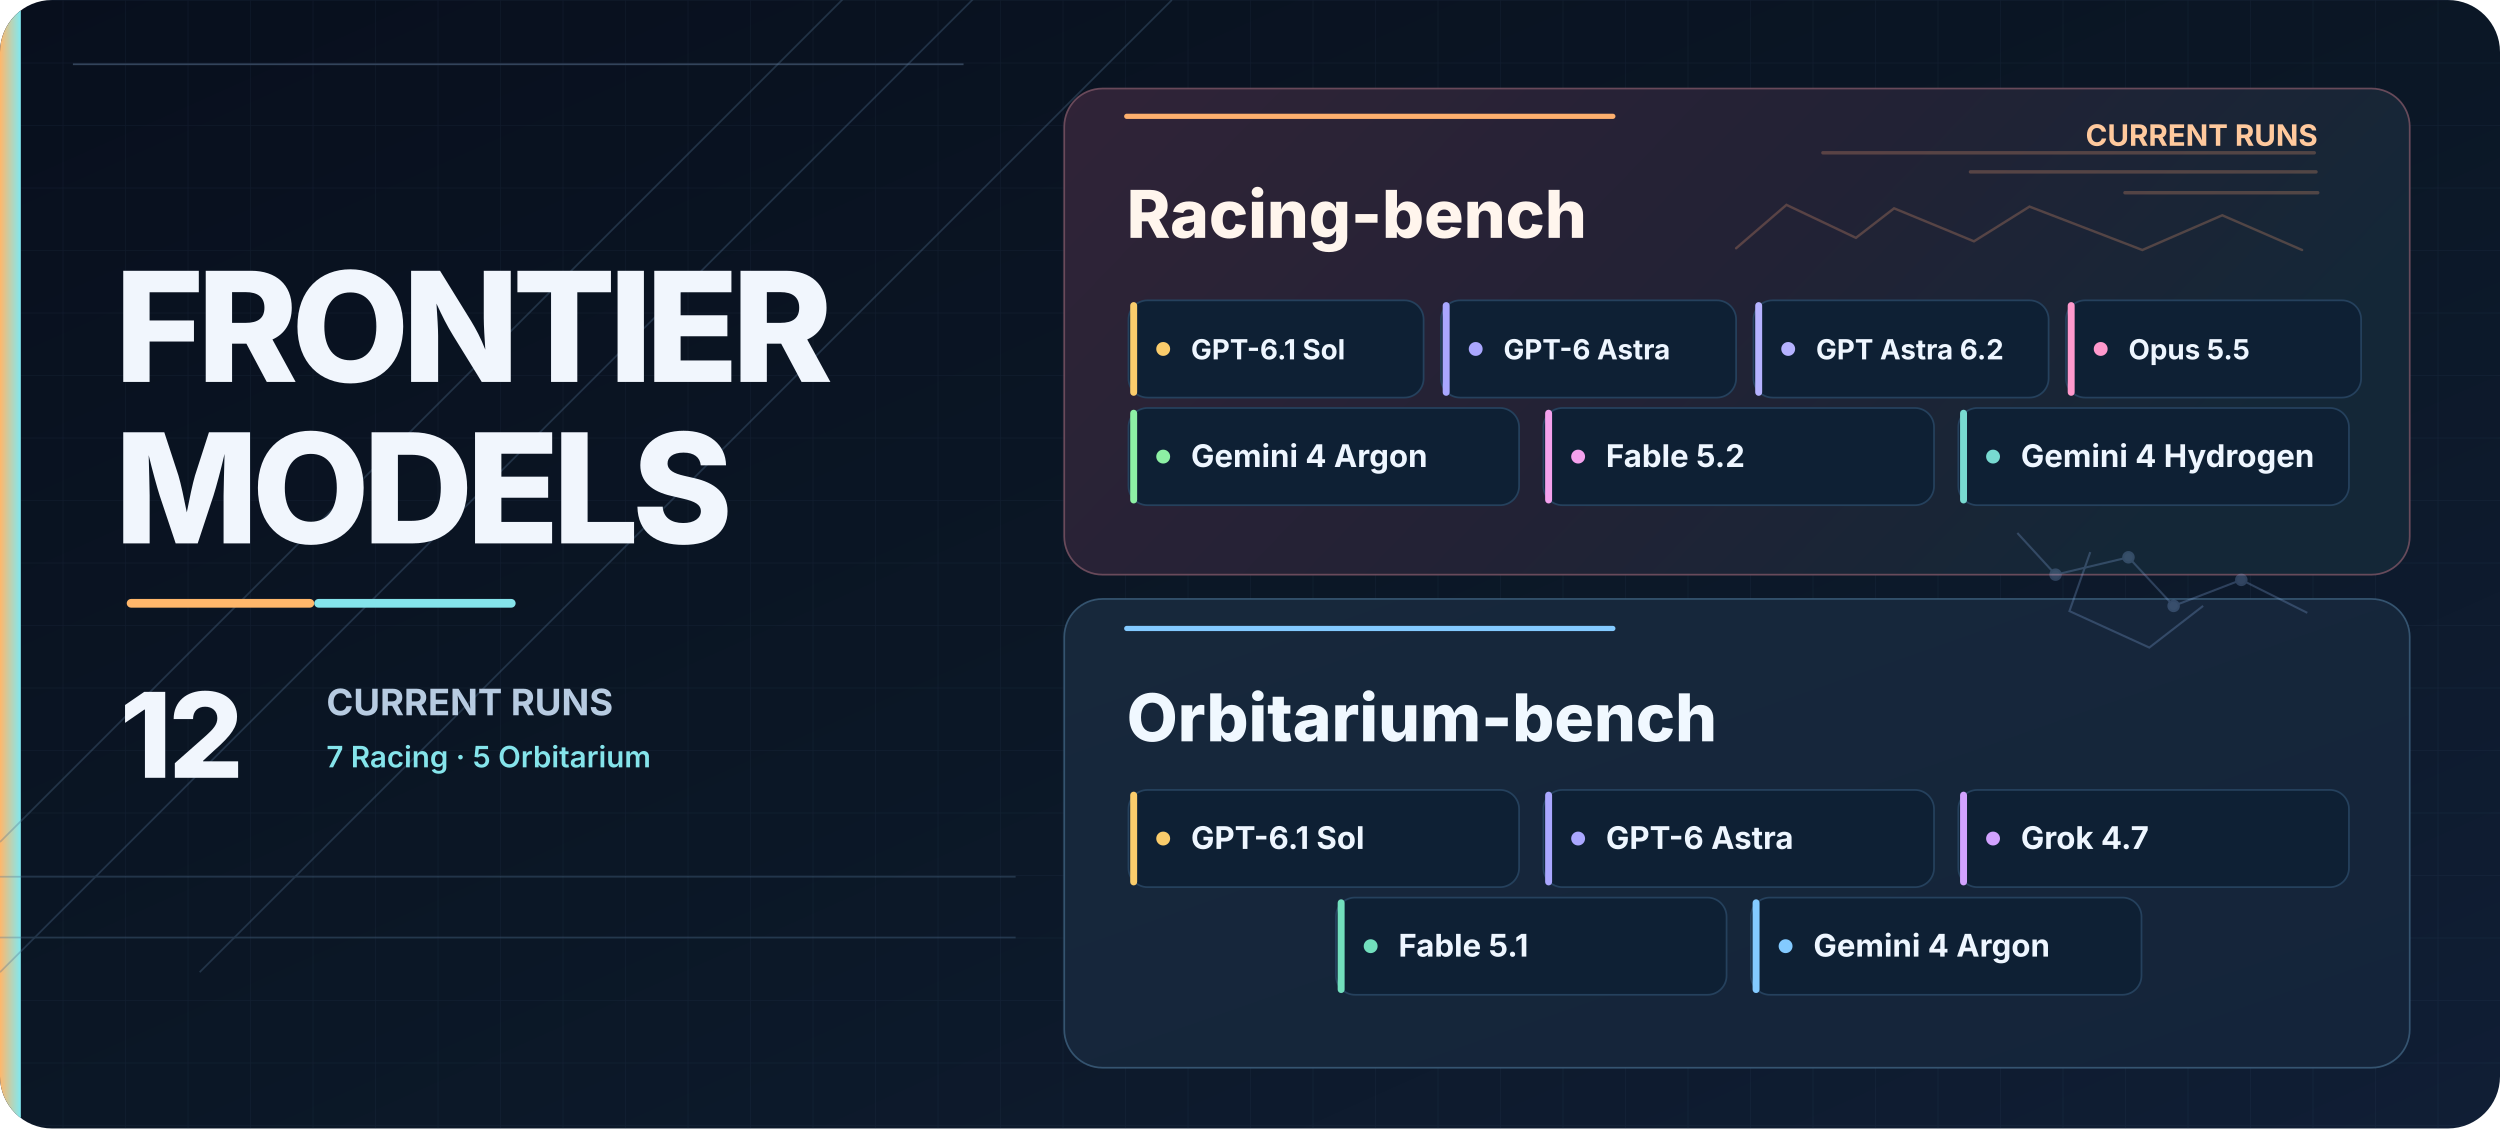
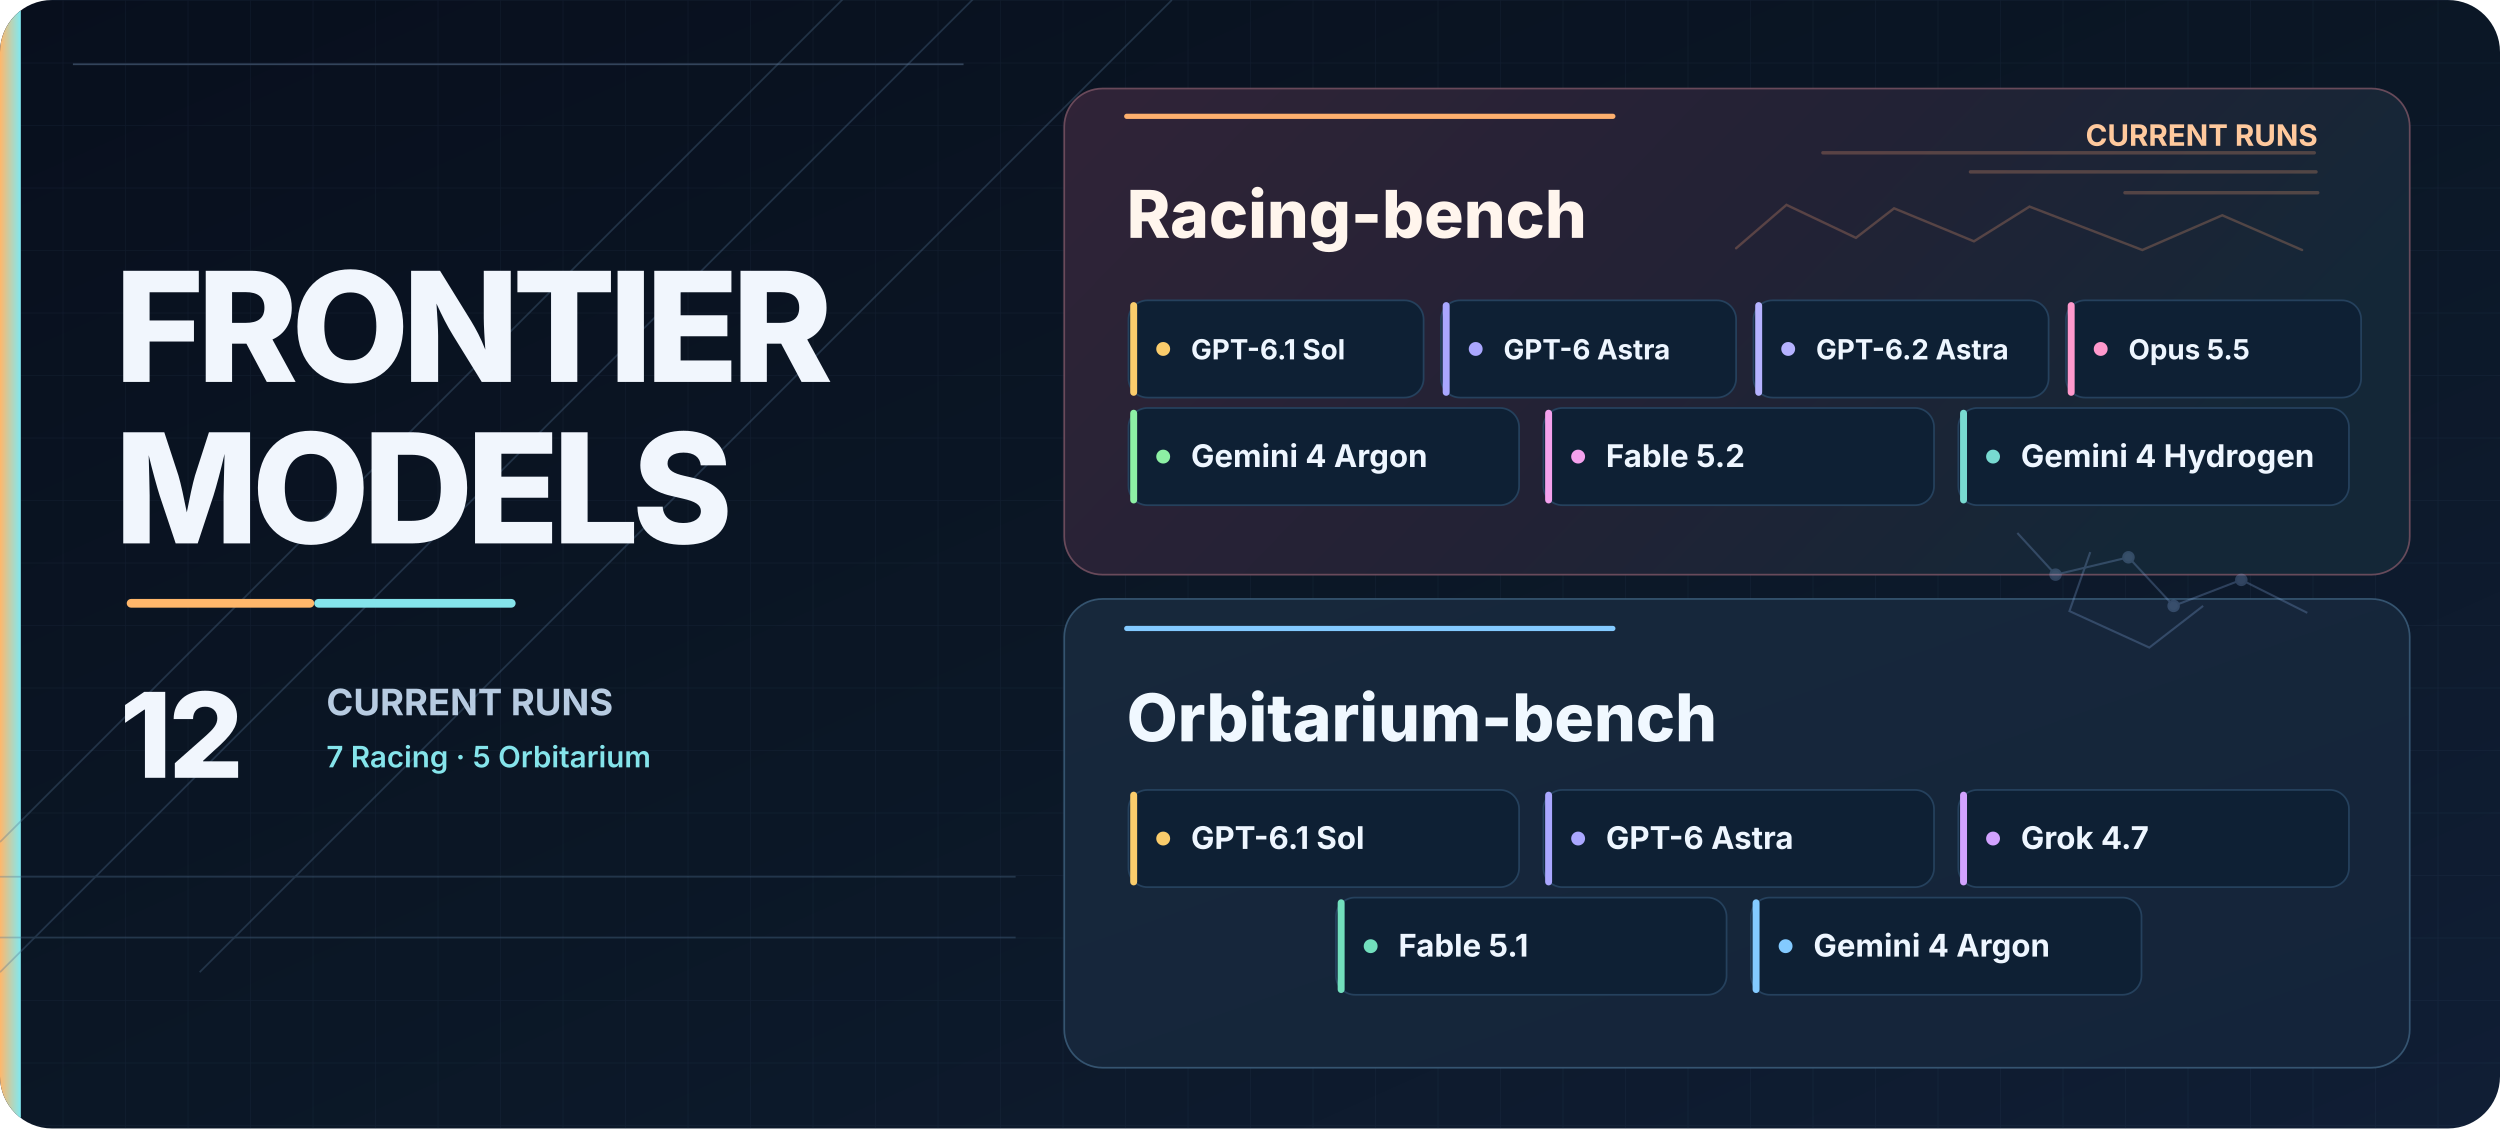
<svg xmlns="http://www.w3.org/2000/svg" viewBox="0 0 1440 650" role="img" aria-labelledby="title desc">
  <defs>
    <linearGradient id="base" x1="0" y1="0" x2="1" y2="1">
      <stop stop-color="#080f1d" />
      <stop offset=".52" stop-color="#0b1726" />
      <stop offset="1" stop-color="#101e35" />
    </linearGradient>
    <linearGradient id="race" x1="0" y1="0" x2="1" y2=".35">
      <stop stop-color="#302337" />
      <stop offset=".57" stop-color="#222235" />
      <stop offset="1" stop-color="#142737" />
    </linearGradient>
    <linearGradient id="orbit" x1="0" y1="0" x2="1" y2="1">
      <stop stop-color="#17283b" />
      <stop offset="1" stop-color="#14243a" />
    </linearGradient>
    <linearGradient id="rail" x1="0" y1="0" x2="1" y2="0">
      <stop stop-color="#ffb76b" />
      <stop offset="1" stop-color="#80e9f2" />
    </linearGradient>
    <pattern id="grid" width="36" height="36" patternUnits="userSpaceOnUse">
      <path d="M36 0H0V36" fill="none" stroke="#4b6386" stroke-opacity=".12" stroke-width=".8" />
    </pattern>
    <clipPath id="canvas">
      <rect width="1440" height="650" rx="30" />
    </clipPath>
  </defs>
  <g clip-path="url(#canvas)" font-family="Inter,Segoe UI,Arial,sans-serif">
    <rect width="1440" height="650" fill="url(#base)" />
    <rect width="1440" height="650" fill="url(#grid)" />
    <path d="M0 0H12V650H0Z" fill="url(#rail)" />
    <path d="M42 37H555" stroke="#33445b" stroke-width="1" />
    <g opacity=".34" stroke="#50708f" stroke-width="1" fill="none">
      <path d="M0 485L585 -100M0 560L605 -45M115 560L675 0" />
      <path d="M0 505H585M0 540H585" />
    </g>
    <text x="66" y="220" font-size="88" font-weight="800" letter-spacing="-4" fill="#f1f6fd">FRONTIER</text>
    <text x="66" y="313" font-size="88" font-weight="800" letter-spacing="-4" fill="#f1f6fd">MODELS</text>
    <rect x="73" y="345" width="108" height="5" rx="2.5" fill="#ffb76b" />
    <rect x="181" y="345" width="116" height="5" rx="2.5" fill="#85e4eb" />
    <g data-role="current-run-count" aria-label="12 current runs: 7 Racing and 5 Orbitarium">
      <text x="69" y="448" font-size="68" font-weight="800" letter-spacing="-2" fill="#f1f6fd">12</text>
      <text x="188" y="412" font-size="21" font-weight="700" fill="#b7cbe1">CURRENT RUNS</text>
      <text x="188" y="442" font-size="17" font-weight="600" fill="#85e4eb">7 Racing · 5 Orbitarium</text>
    </g>
    <g data-benchmark="racing">
      <rect x="613" y="51" width="775" height="280" rx="22" fill="url(#race)" stroke="#7d5565" stroke-opacity=".8" />
      <path d="M649 67H929" stroke="#fdaf6d" stroke-width="3" stroke-linecap="round" />
      <text x="1335" y="84" text-anchor="end" font-size="17" font-weight="700" fill="#ffc99d">CURRENT RUNS</text>
      <g stroke="#ec9b70" fill="none" stroke-linecap="round" opacity=".27">
        <path d="M1050 88h283M1135 99h199M1224 111h111" stroke-width="2" />
        <path d="M1000 143l29 -25 40 19 22 -17 46 19 32 -20 65 25 46 -20 46 20" stroke-width="1.4" />
      </g>
      <text x="649" y="137" font-size="38" font-weight="800" fill="#fff5ed">Racing-bench</text>
      <g data-role="run" data-benchmark="racing" data-model="gpt-6.1-sol-v3.4">
        <rect x="650" y="173" width="170" height="56" rx="11" fill="#0e2034" stroke="#25415d" />
        <rect x="651" y="174" width="4" height="54" rx="2" fill="#facc6b" />
        <circle cx="670" cy="201" r="4" fill="#facc6b" />
        <text x="686" y="207" font-size="16" font-weight="650" fill="#eef6ff">GPT-6.1 Sol</text>
      </g>
      <g data-role="run" data-benchmark="racing" data-model="gpt-6-astra-v3.4">
        <rect x="830" y="173" width="170" height="56" rx="11" fill="#0e2034" stroke="#25415d" />
        <rect x="831" y="174" width="4" height="54" rx="2" fill="#aaa7ff" />
        <circle cx="850" cy="201" r="4" fill="#aaa7ff" />
        <text x="866" y="207" font-size="16" font-weight="650" fill="#eef6ff">GPT-6 Astra</text>
      </g>
      <g data-role="run" data-benchmark="racing" data-model="gpt-astra-6.2-v3.4.1">
        <rect x="1010" y="173" width="170" height="56" rx="11" fill="#0e2034" stroke="#25415d" />
        <rect x="1011" y="174" width="4" height="54" rx="2" fill="#b5b2ff" />
        <circle cx="1030" cy="201" r="4" fill="#b5b2ff" />
-         <text x="1046" y="207" font-size="16" font-weight="650" fill="#eef6ff">GPT Astra 6.2</text>
+         <text x="1046" y="207" font-size="16" font-weight="650" fill="#eef6ff">GPT-6.2 Astra</text>
      </g>
      <g data-role="run" data-benchmark="racing" data-model="opus-5.5-v3.4">
        <rect x="1190" y="173" width="170" height="56" rx="11" fill="#0e2034" stroke="#25415d" />
        <rect x="1191" y="174" width="4" height="54" rx="2" fill="#ff99cc" />
        <circle cx="1210" cy="201" r="4" fill="#ff99cc" />
        <text x="1226" y="207" font-size="16" font-weight="650" fill="#eef6ff">Opus 5.5</text>
      </g>
      <g data-role="run" data-benchmark="racing" data-model="gemini-4-argon-v3.4">
        <rect x="650" y="235" width="225" height="56" rx="11" fill="#0e2034" stroke="#25415d" />
        <rect x="651" y="236" width="4" height="54" rx="2" fill="#8df0a4" />
        <circle cx="670" cy="263" r="4" fill="#8df0a4" />
        <text x="686" y="269" font-size="18" font-weight="650" fill="#eef6ff">Gemini 4 Argon</text>
      </g>
      <g data-role="run" data-benchmark="racing" data-model="fable-5.2-v3.4.1">
        <rect x="889" y="235" width="225" height="56" rx="11" fill="#0e2034" stroke="#25415d" />
        <rect x="890" y="236" width="4" height="54" rx="2" fill="#f4a1ed" />
        <circle cx="909" cy="263" r="4" fill="#f4a1ed" />
        <text x="925" y="269" font-size="18" font-weight="650" fill="#eef6ff">Fable 5.2</text>
      </g>
      <g data-role="run" data-benchmark="racing" data-model="gemini-4-hydrogen-v3.4">
        <rect x="1128" y="235" width="225" height="56" rx="11" fill="#0e2034" stroke="#25415d" />
        <rect x="1129" y="236" width="4" height="54" rx="2" fill="#78dad1" />
        <circle cx="1148" cy="263" r="4" fill="#78dad1" />
        <text x="1164" y="269" font-size="18" font-weight="650" fill="#eef6ff">Gemini 4 Hydrogen</text>
      </g>
    </g>
    <g data-benchmark="orbitarium">
      <rect x="613" y="345" width="775" height="270" rx="22" fill="url(#orbit)" stroke="#3e617f" stroke-opacity=".8" />
      <path d="M649 362H929" stroke="#83caff" stroke-width="3" stroke-linecap="round" />
      <g opacity=".25" fill="none" stroke="#8eb6f0" stroke-width="1.2">
        <path d="M1162 307l22 24 42 -10 26 28 39 -15 38 19" />
        <path d="M1204 318l-12 34 46 21 31 -24" />
        <circle cx="1184" cy="331" r="3" fill="#9fc9ff" />
        <circle cx="1226" cy="321" r="3" fill="#9fc9ff" />
        <circle cx="1252" cy="349" r="3" fill="#9fc9ff" />
        <circle cx="1291" cy="334" r="3" fill="#9fc9ff" />
      </g>
      <text x="649" y="427" font-size="38" font-weight="800" fill="#f0f8ff">Orbitarium-bench</text>
      <g data-role="run" data-benchmark="orbitarium" data-model="gpt-6.1-sol-source">
        <rect x="650" y="455" width="225" height="56" rx="11" fill="#0e2034" stroke="#25415d" />
        <rect x="651" y="456" width="4" height="54" rx="2" fill="#facc6b" />
        <circle cx="670" cy="483" r="4" fill="#facc6b" />
        <text x="686" y="489" font-size="18" font-weight="650" fill="#eef6ff">GPT-6.1 Sol</text>
      </g>
      <g data-role="run" data-benchmark="orbitarium" data-model="gpt-6-astra-max-frontier-v2">
        <rect x="889" y="455" width="225" height="56" rx="11" fill="#0e2034" stroke="#25415d" />
        <rect x="890" y="456" width="4" height="54" rx="2" fill="#aaa7ff" />
        <circle cx="909" cy="483" r="4" fill="#aaa7ff" />
        <text x="925" y="489" font-size="18" font-weight="650" fill="#eef6ff">GPT-6 Astra</text>
      </g>
      <g data-role="run" data-benchmark="orbitarium" data-model="grok-4.7-solar-source">
        <rect x="1128" y="455" width="225" height="56" rx="11" fill="#0e2034" stroke="#25415d" />
        <rect x="1129" y="456" width="4" height="54" rx="2" fill="#d2a2ff" />
        <circle cx="1148" cy="483" r="4" fill="#d2a2ff" />
        <text x="1164" y="489" font-size="18" font-weight="650" fill="#eef6ff">Grok 4.7</text>
      </g>
      <g data-role="run" data-benchmark="orbitarium" data-model="fable-5.1-frontier-v2">
        <rect x="769.5" y="517" width="225" height="56" rx="11" fill="#0e2034" stroke="#25415d" />
        <rect x="770.5" y="518" width="4" height="54" rx="2" fill="#72dfbd" />
        <circle cx="789.5" cy="545" r="4" fill="#72dfbd" />
        <text x="805.5" y="551" font-size="18" font-weight="650" fill="#eef6ff">Fable 5.1</text>
      </g>
      <g data-role="run" data-benchmark="orbitarium" data-model="gemini-4-argon-source">
        <rect x="1008.5" y="517" width="225" height="56" rx="11" fill="#0e2034" stroke="#25415d" />
        <rect x="1009.5" y="518" width="4" height="54" rx="2" fill="#83caff" />
        <circle cx="1028.5" cy="545" r="4" fill="#83caff" />
        <text x="1044.5" y="551" font-size="18" font-weight="650" fill="#eef6ff">Gemini 4 Argon</text>
      </g>
    </g>
  </g>
</svg>
